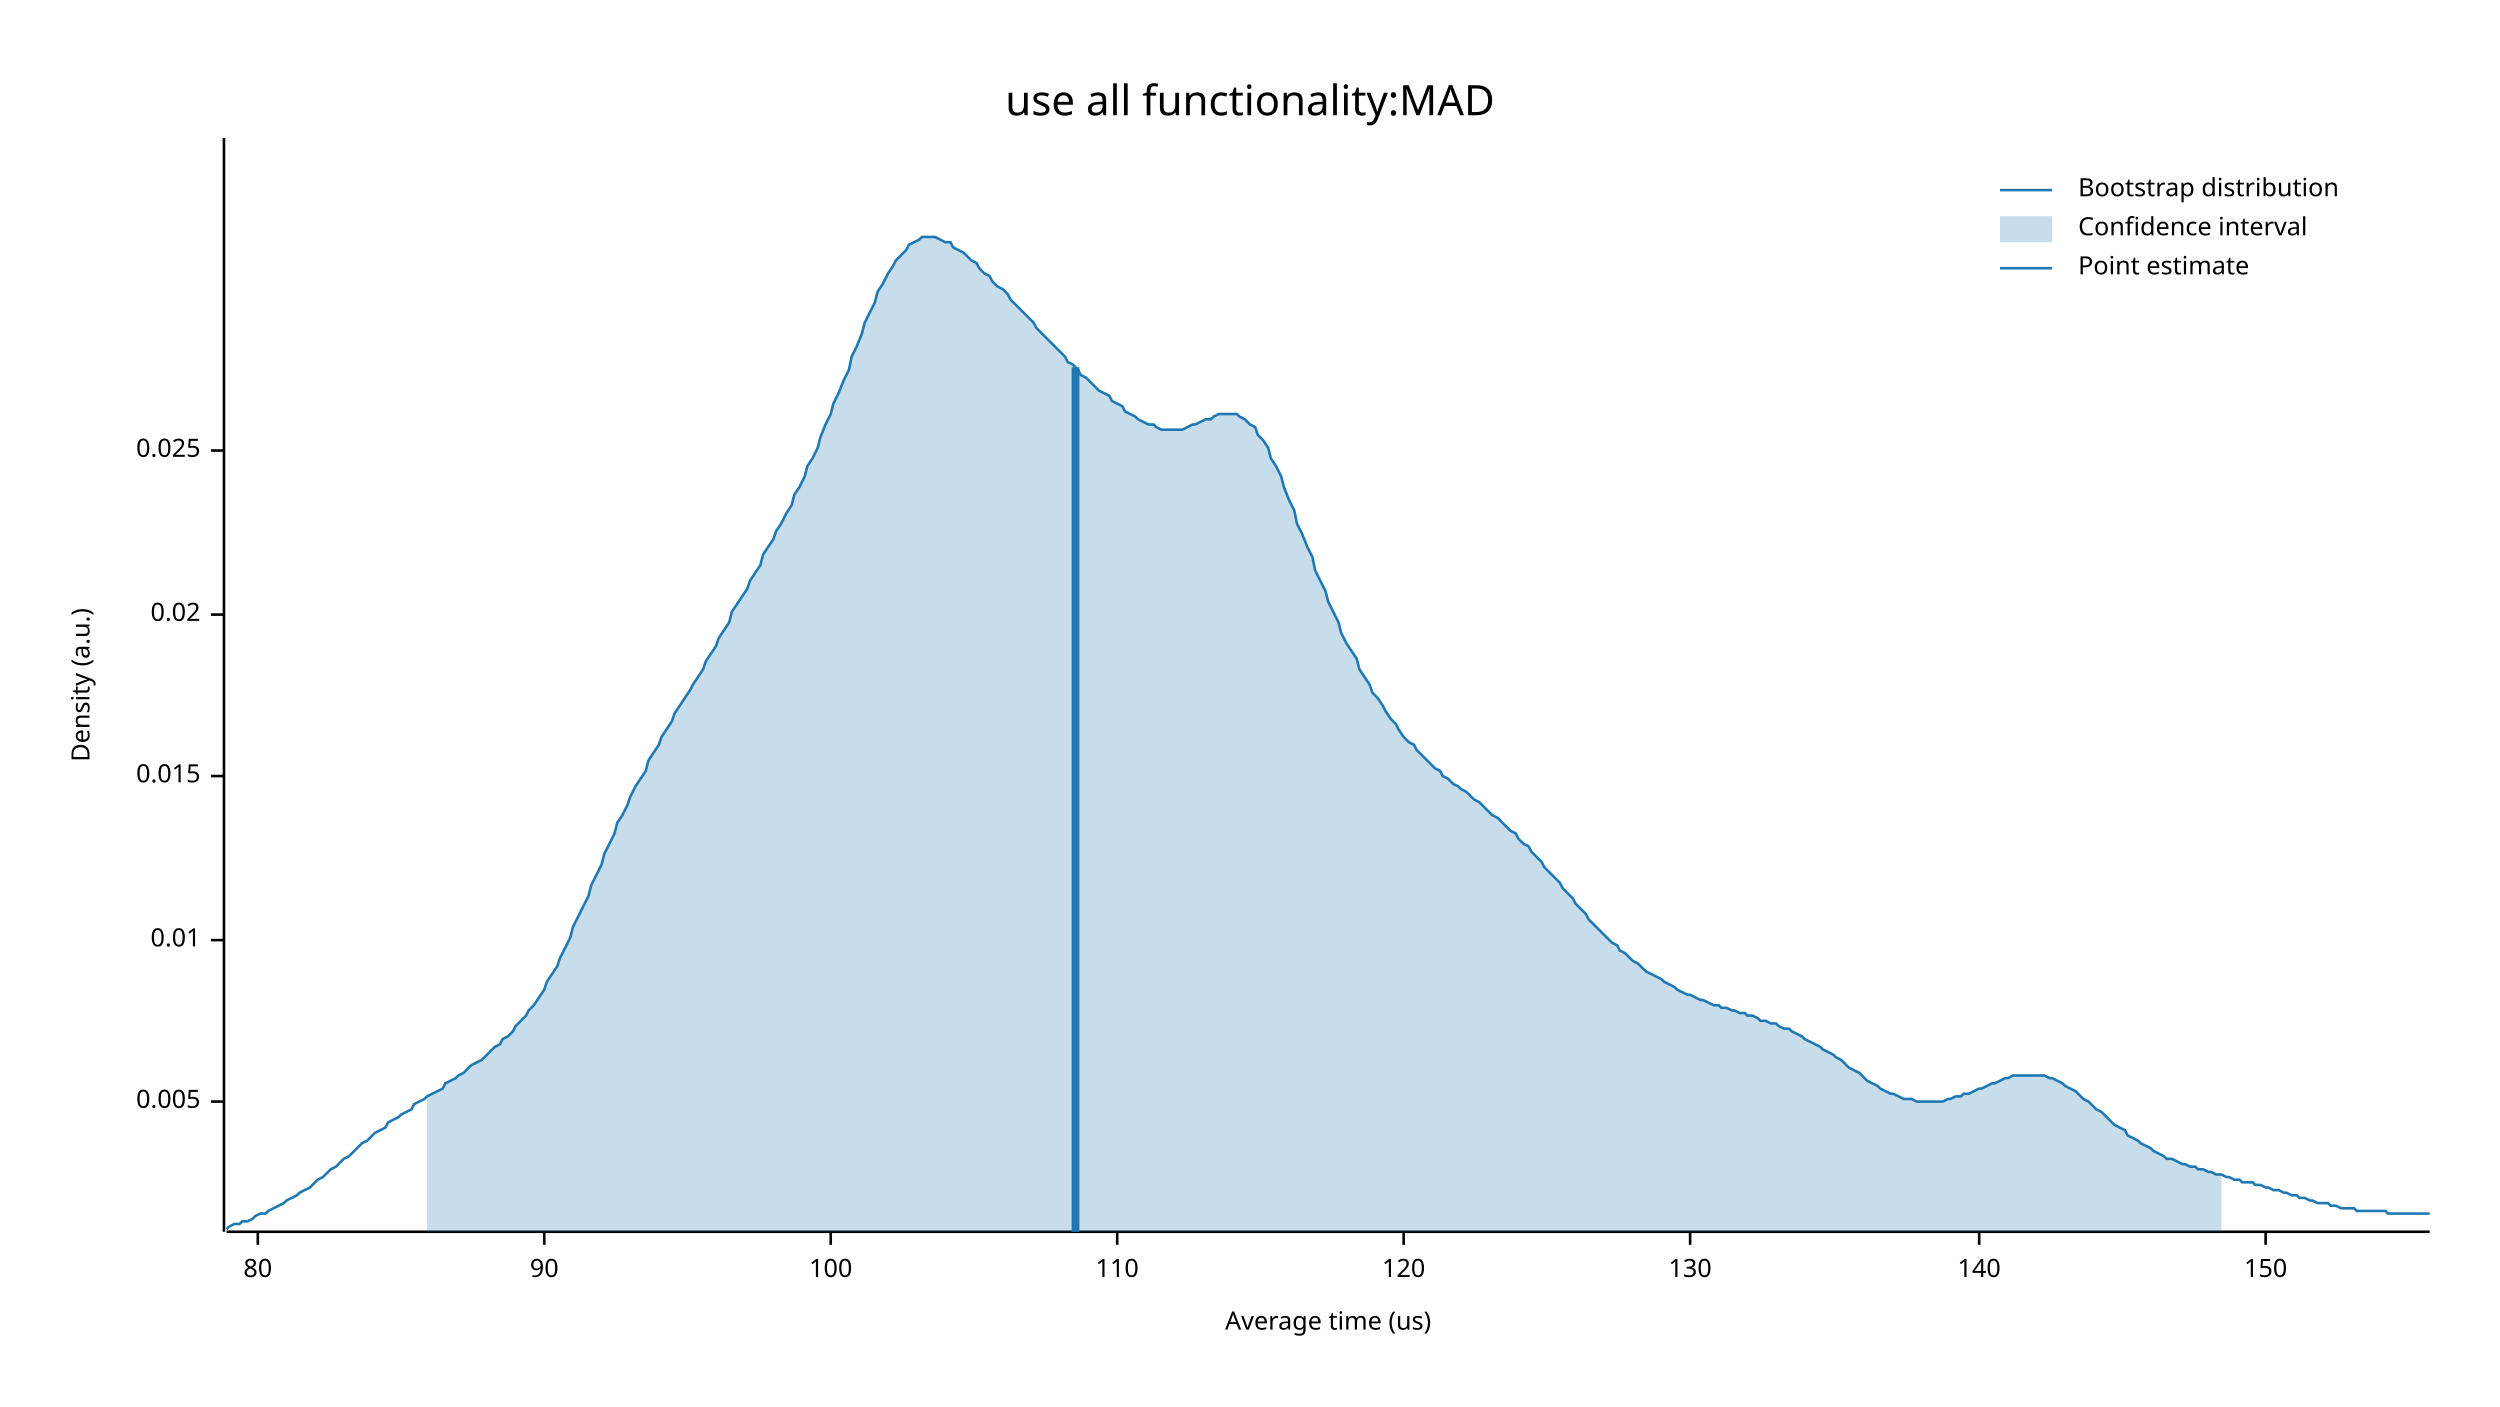
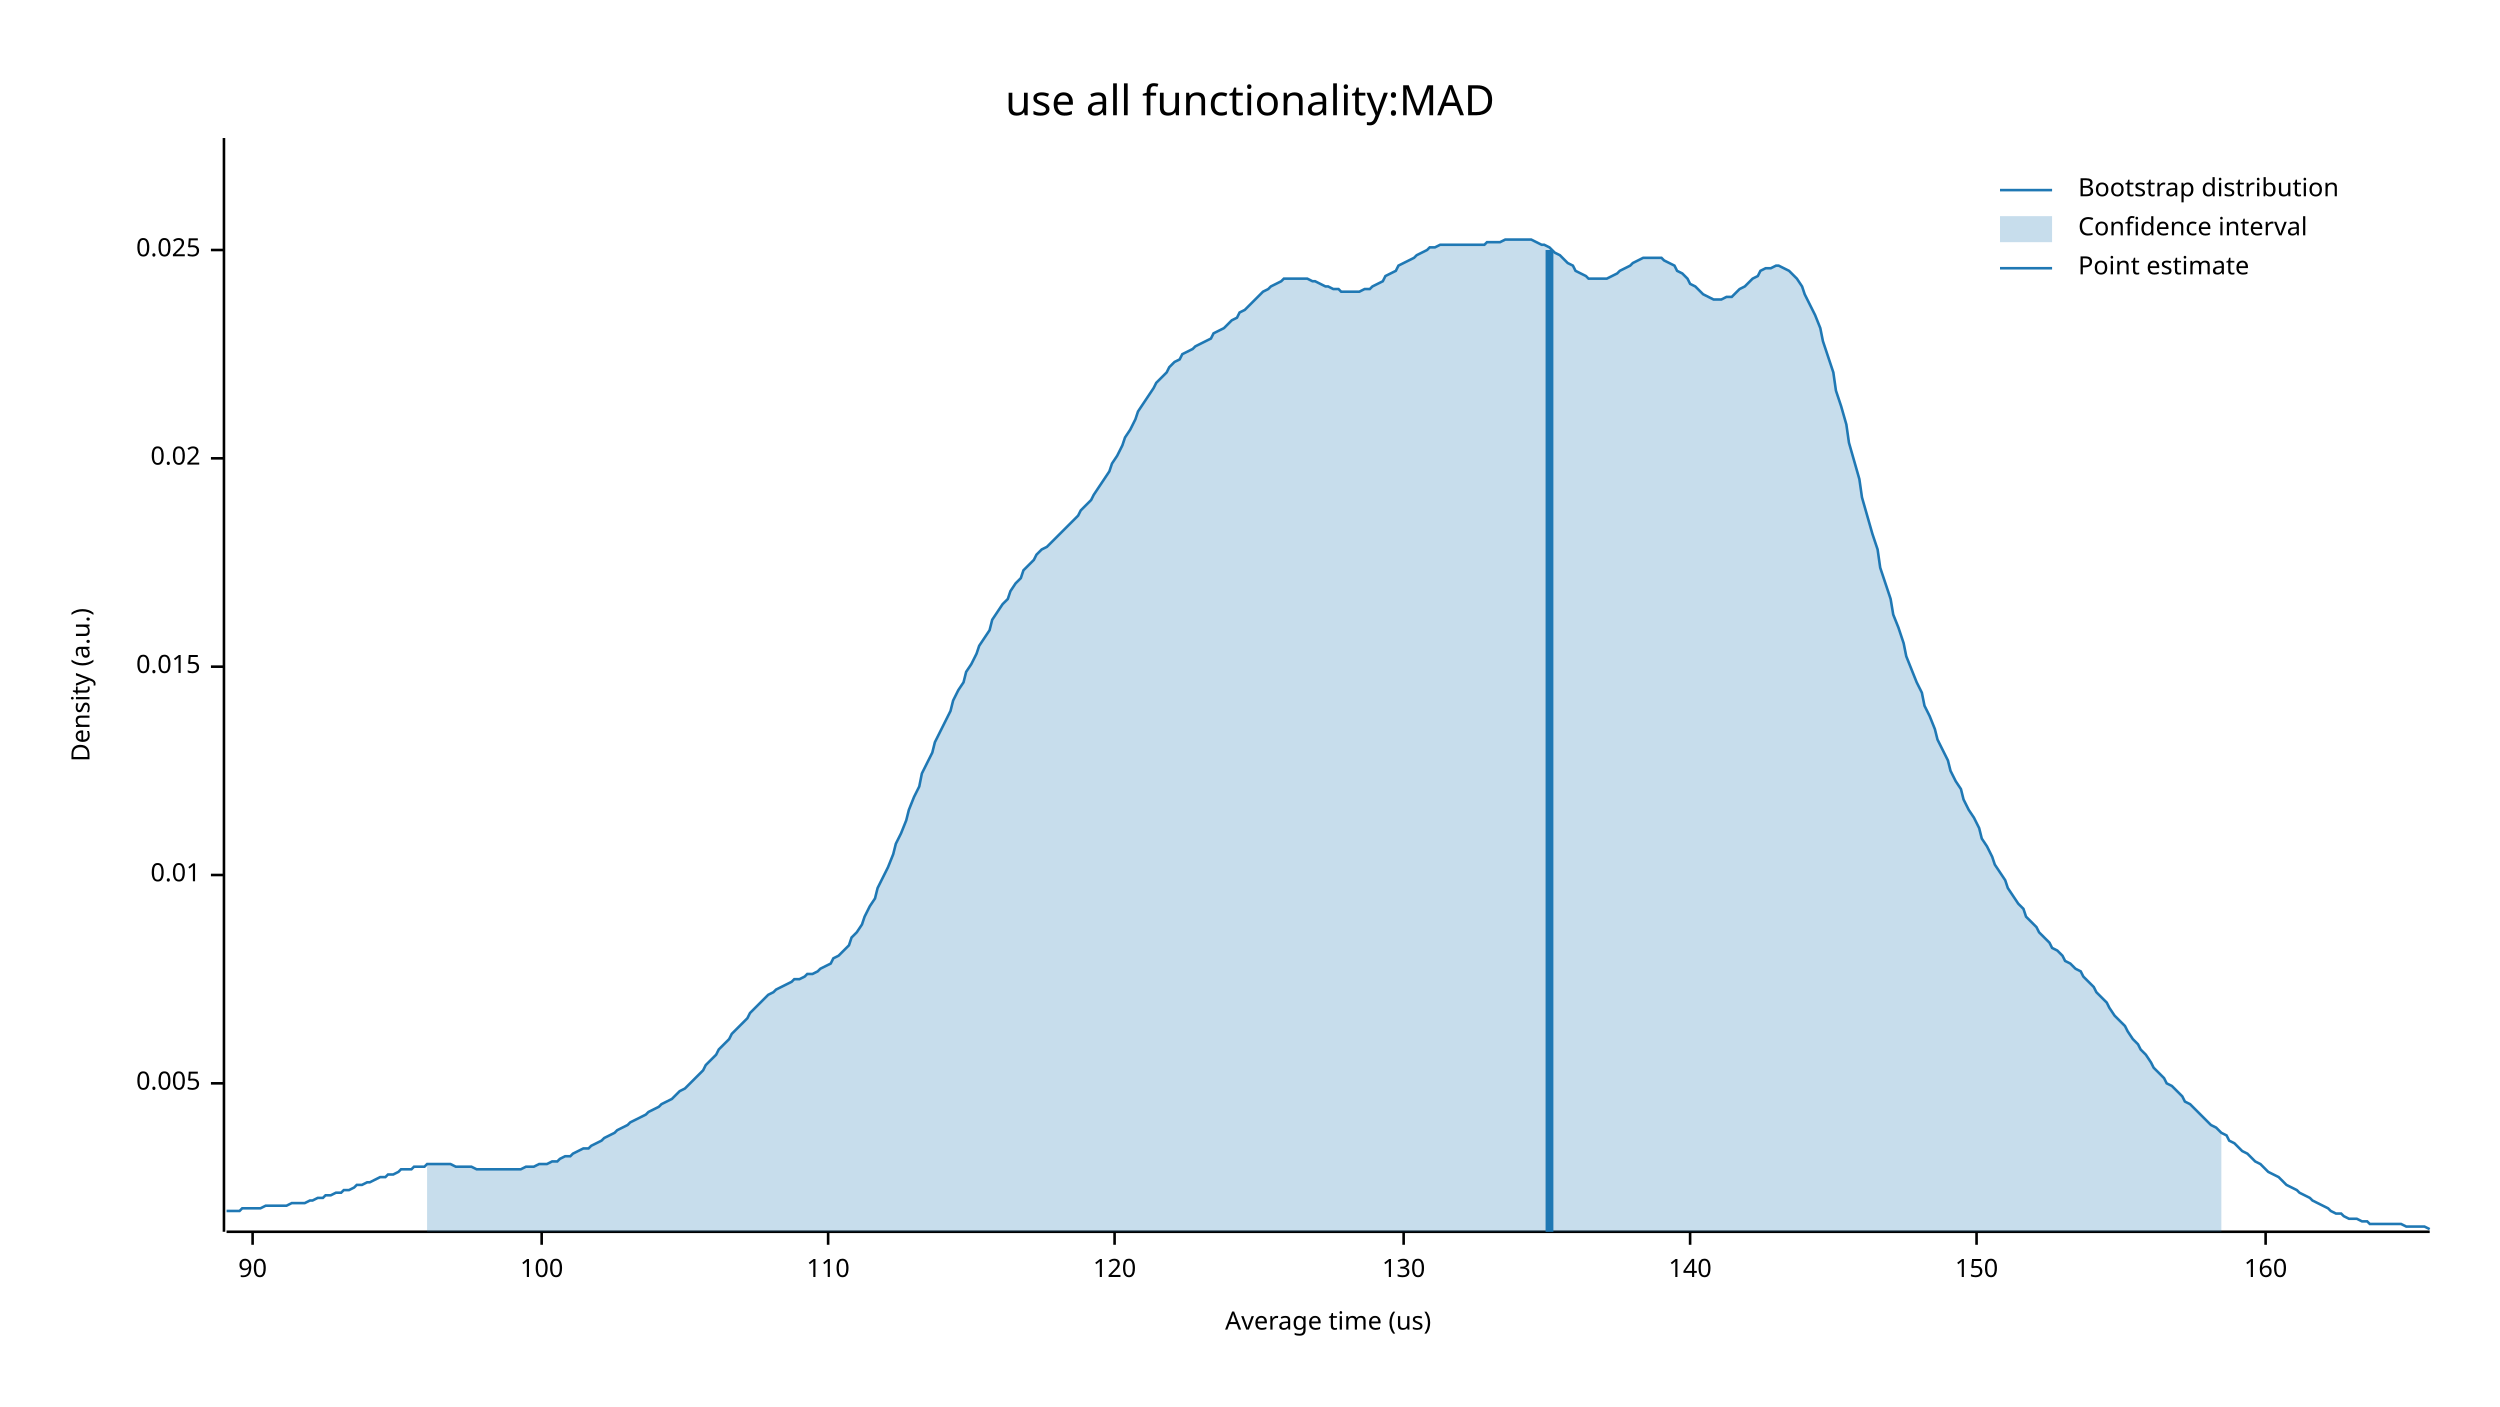
<svg xmlns="http://www.w3.org/2000/svg" width="960" height="540">
  <text x="480" y="32" dy="0.76em" text-anchor="middle" font-family="sans-serif" font-size="16.129" opacity="1" fill="#000000">
use all functionality:MAD
</text>
  <text x="27" y="263" dy="0.76em" text-anchor="middle" font-family="sans-serif" font-size="9.677" opacity="1" fill="#000000" transform="rotate(270, 27, 263)">
Density (a.u.)
</text>
  <text x="510" y="513" dy="-0.5ex" text-anchor="middle" font-family="sans-serif" font-size="9.677" opacity="1" fill="#000000">
Average time (us)
</text>
  <polyline fill="none" opacity="1" stroke="#000000" stroke-width="1" points="86,53 86,473 " />
-   <text x="77" y="423" dy="0.5ex" text-anchor="end" font-family="sans-serif" font-size="9.677" opacity="1" fill="#000000">
+   <text x="77" y="416" dy="0.5ex" text-anchor="end" font-family="sans-serif" font-size="9.677" opacity="1" fill="#000000">
0.005
</text>
-   <polyline fill="none" opacity="1" stroke="#000000" stroke-width="1" points="81,423 86,423 " />
-   <text x="77" y="361" dy="0.5ex" text-anchor="end" font-family="sans-serif" font-size="9.677" opacity="1" fill="#000000">
+   <polyline fill="none" opacity="1" stroke="#000000" stroke-width="1" points="81,416 86,416 " />
+   <text x="77" y="336" dy="0.5ex" text-anchor="end" font-family="sans-serif" font-size="9.677" opacity="1" fill="#000000">
0.01
</text>
-   <polyline fill="none" opacity="1" stroke="#000000" stroke-width="1" points="81,361 86,361 " />
-   <text x="77" y="298" dy="0.5ex" text-anchor="end" font-family="sans-serif" font-size="9.677" opacity="1" fill="#000000">
+   <polyline fill="none" opacity="1" stroke="#000000" stroke-width="1" points="81,336 86,336 " />
+   <text x="77" y="256" dy="0.5ex" text-anchor="end" font-family="sans-serif" font-size="9.677" opacity="1" fill="#000000">
0.015
</text>
-   <polyline fill="none" opacity="1" stroke="#000000" stroke-width="1" points="81,298 86,298 " />
-   <text x="77" y="236" dy="0.5ex" text-anchor="end" font-family="sans-serif" font-size="9.677" opacity="1" fill="#000000">
+   <polyline fill="none" opacity="1" stroke="#000000" stroke-width="1" points="81,256 86,256 " />
+   <text x="77" y="176" dy="0.5ex" text-anchor="end" font-family="sans-serif" font-size="9.677" opacity="1" fill="#000000">
0.02
</text>
-   <polyline fill="none" opacity="1" stroke="#000000" stroke-width="1" points="81,236 86,236 " />
-   <text x="77" y="173" dy="0.5ex" text-anchor="end" font-family="sans-serif" font-size="9.677" opacity="1" fill="#000000">
+   <polyline fill="none" opacity="1" stroke="#000000" stroke-width="1" points="81,176 86,176 " />
+   <text x="77" y="96" dy="0.5ex" text-anchor="end" font-family="sans-serif" font-size="9.677" opacity="1" fill="#000000">
0.025
</text>
-   <polyline fill="none" opacity="1" stroke="#000000" stroke-width="1" points="81,173 86,173 " />
+   <polyline fill="none" opacity="1" stroke="#000000" stroke-width="1" points="81,96 86,96 " />
  <polyline fill="none" opacity="1" stroke="#000000" stroke-width="1" points="87,473 933,473 " />
-   <text x="99" y="483" dy="0.76em" text-anchor="middle" font-family="sans-serif" font-size="9.677" opacity="1" fill="#000000">
- 80
- </text>
-   <polyline fill="none" opacity="1" stroke="#000000" stroke-width="1" points="99,473 99,478 " />
-   <text x="209" y="483" dy="0.76em" text-anchor="middle" font-family="sans-serif" font-size="9.677" opacity="1" fill="#000000">
+   <text x="97" y="483" dy="0.76em" text-anchor="middle" font-family="sans-serif" font-size="9.677" opacity="1" fill="#000000">
90
</text>
-   <polyline fill="none" opacity="1" stroke="#000000" stroke-width="1" points="209,473 209,478 " />
-   <text x="319" y="483" dy="0.76em" text-anchor="middle" font-family="sans-serif" font-size="9.677" opacity="1" fill="#000000">
+   <polyline fill="none" opacity="1" stroke="#000000" stroke-width="1" points="97,473 97,478 " />
+   <text x="208" y="483" dy="0.76em" text-anchor="middle" font-family="sans-serif" font-size="9.677" opacity="1" fill="#000000">
100
</text>
-   <polyline fill="none" opacity="1" stroke="#000000" stroke-width="1" points="319,473 319,478 " />
-   <text x="429" y="483" dy="0.76em" text-anchor="middle" font-family="sans-serif" font-size="9.677" opacity="1" fill="#000000">
+   <polyline fill="none" opacity="1" stroke="#000000" stroke-width="1" points="208,473 208,478 " />
+   <text x="318" y="483" dy="0.76em" text-anchor="middle" font-family="sans-serif" font-size="9.677" opacity="1" fill="#000000">
110
</text>
-   <polyline fill="none" opacity="1" stroke="#000000" stroke-width="1" points="429,473 429,478 " />
+   <polyline fill="none" opacity="1" stroke="#000000" stroke-width="1" points="318,473 318,478 " />
+   <text x="428" y="483" dy="0.76em" text-anchor="middle" font-family="sans-serif" font-size="9.677" opacity="1" fill="#000000">
+ 120
+ </text>
+   <polyline fill="none" opacity="1" stroke="#000000" stroke-width="1" points="428,473 428,478 " />
  <text x="539" y="483" dy="0.76em" text-anchor="middle" font-family="sans-serif" font-size="9.677" opacity="1" fill="#000000">
- 120
+ 130
</text>
  <polyline fill="none" opacity="1" stroke="#000000" stroke-width="1" points="539,473 539,478 " />
  <text x="649" y="483" dy="0.76em" text-anchor="middle" font-family="sans-serif" font-size="9.677" opacity="1" fill="#000000">
- 130
+ 140
</text>
  <polyline fill="none" opacity="1" stroke="#000000" stroke-width="1" points="649,473 649,478 " />
-   <text x="760" y="483" dy="0.76em" text-anchor="middle" font-family="sans-serif" font-size="9.677" opacity="1" fill="#000000">
- 140
- </text>
-   <polyline fill="none" opacity="1" stroke="#000000" stroke-width="1" points="760,473 760,478 " />
-   <text x="870" y="483" dy="0.76em" text-anchor="middle" font-family="sans-serif" font-size="9.677" opacity="1" fill="#000000">
+   <text x="759" y="483" dy="0.76em" text-anchor="middle" font-family="sans-serif" font-size="9.677" opacity="1" fill="#000000">
150
</text>
+   <polyline fill="none" opacity="1" stroke="#000000" stroke-width="1" points="759,473 759,478 " />
+   <text x="870" y="483" dy="0.76em" text-anchor="middle" font-family="sans-serif" font-size="9.677" opacity="1" fill="#000000">
+ 160
+ </text>
  <polyline fill="none" opacity="1" stroke="#000000" stroke-width="1" points="870,473 870,478 " />
-   <polyline fill="none" opacity="1" stroke="#1F78B4" stroke-width="1" points="87,472 88,471 90,470 92,470 93,469 95,469 97,468 98,467 100,466 102,466 103,465 105,464 107,463 109,462 110,461 112,460 114,459 115,458 117,457 119,456 120,455 122,453 124,452 125,451 127,449 129,448 131,446 132,445 134,444 136,442 137,441 139,439 141,438 142,437 144,435 146,434 148,433 149,431 151,430 153,429 154,428 156,427 158,426 159,424 161,423 163,422 164,421 166,420 168,419 170,418 171,416 173,415 175,414 176,413 178,412 180,410 181,409 183,408 185,407 187,405 188,404 190,402 192,401 193,399 195,398 197,396 198,394 200,392 202,390 203,388 205,386 207,383 209,380 210,377 212,374 214,371 215,368 217,364 219,360 220,356 222,352 224,348 226,344 227,340 229,336 231,332 232,328 234,324 236,320 237,316 239,313 241,309 242,306 244,302 246,299 248,296 249,292 251,289 253,286 254,283 256,280 258,277 259,274 261,271 263,268 265,265 266,263 268,260 270,257 271,254 273,251 275,248 276,245 278,242 280,239 281,235 283,232 285,229 287,226 288,223 290,220 292,217 293,213 295,210 297,207 298,204 300,201 302,197 304,194 305,190 307,187 309,183 310,179 312,176 314,172 315,168 317,163 319,159 320,155 322,151 324,146 326,142 327,137 329,133 331,128 332,124 334,120 336,116 337,112 339,109 341,105 343,102 344,100 346,98 348,96 349,94 351,93 353,92 354,91 356,91 358,91 359,91 361,92 363,93 365,93 366,95 368,96 370,97 371,98 373,100 375,101 376,103 378,105 380,106 381,108 383,110 385,111 387,113 388,115 390,117 392,119 393,120 395,122 397,124 398,126 400,128 402,130 404,132 405,133 407,135 409,137 410,139 412,140 414,142 415,144 417,145 419,147 420,148 422,150 424,151 426,152 427,154 429,155 431,156 432,158 434,159 436,160 437,161 439,162 441,163 443,163 444,164 446,165 448,165 449,165 451,165 453,165 454,165 456,164 458,163 459,163 461,162 463,161 465,161 466,160 468,159 470,159 471,159 473,159 475,159 476,160 478,161 480,163 482,164 483,167 485,169 487,172 488,176 490,179 492,183 493,187 495,192 497,196 498,201 500,205 502,210 504,214 505,219 507,223 509,227 510,231 512,235 514,239 515,243 517,247 519,250 521,253 522,257 524,260 526,263 527,266 529,268 531,271 532,273 534,276 536,278 537,280 539,283 541,285 543,286 544,288 546,290 548,292 549,293 551,295 553,296 554,298 556,299 558,301 560,302 561,303 563,304 565,306 566,307 568,308 570,310 571,311 573,313 575,314 576,315 578,317 580,319 582,320 583,322 585,324 587,325 588,327 590,329 592,331 593,333 595,335 597,337 599,339 600,341 602,343 604,345 605,347 607,349 609,351 610,353 612,355 614,357 615,358 617,360 619,362 621,363 622,365 624,366 626,368 627,369 629,370 631,372 632,373 634,374 636,375 638,376 639,377 641,378 643,379 644,380 646,381 648,382 649,382 651,383 653,384 654,384 656,385 658,386 660,386 661,387 663,387 665,388 666,388 668,389 670,389 671,390 673,390 675,391 676,392 678,392 680,393 682,393 683,394 685,395 687,395 688,396 690,397 692,398 693,399 695,400 697,401 699,402 700,403 702,404 704,405 705,406 707,407 709,409 710,410 712,411 714,412 715,413 717,415 719,416 721,417 722,418 724,419 726,420 727,420 729,421 731,422 732,422 734,422 736,423 738,423 739,423 741,423 743,423 744,423 746,423 748,422 749,422 751,421 753,421 754,420 756,420 758,419 760,418 761,418 763,417 765,416 766,416 768,415 770,414 771,414 773,413 775,413 777,413 778,413 780,413 782,413 783,413 785,413 787,414 788,414 790,415 792,416 793,417 795,418 797,419 799,421 800,422 802,423 804,425 805,426 807,427 809,429 810,430 812,432 814,433 816,434 817,436 819,437 821,438 822,439 824,440 826,441 827,442 829,443 831,444 832,445 834,445 836,446 838,447 839,447 841,448 843,448 844,449 846,449 848,450 849,450 851,451 853,451 855,452 856,452 858,453 860,453 861,454 863,454 865,454 866,455 868,455 870,456 871,456 873,457 875,457 877,458 878,458 880,459 882,459 883,460 885,460 887,461 888,461 890,462 892,462 894,462 895,463 897,463 899,464 900,464 902,464 904,464 905,465 907,465 909,465 910,465 912,465 914,465 916,465 917,466 919,466 921,466 922,466 924,466 926,466 927,466 929,466 931,466 933,466 " />
-   <polygon opacity="0.25" fill="#1F78B4" points="164,421 166,420 168,419 170,418 171,416 173,415 175,414 176,413 178,412 180,410 181,409 183,408 185,407 187,405 188,404 190,402 192,401 193,399 195,398 197,396 198,394 200,392 202,390 203,388 205,386 207,383 209,380 210,377 212,374 214,371 215,368 217,364 219,360 220,356 222,352 224,348 226,344 227,340 229,336 231,332 232,328 234,324 236,320 237,316 239,313 241,309 242,306 244,302 246,299 248,296 249,292 251,289 253,286 254,283 256,280 258,277 259,274 261,271 263,268 265,265 266,263 268,260 270,257 271,254 273,251 275,248 276,245 278,242 280,239 281,235 283,232 285,229 287,226 288,223 290,220 292,217 293,213 295,210 297,207 298,204 300,201 302,197 304,194 305,190 307,187 309,183 310,179 312,176 314,172 315,168 317,163 319,159 320,155 322,151 324,146 326,142 327,137 329,133 331,128 332,124 334,120 336,116 337,112 339,109 341,105 343,102 344,100 346,98 348,96 349,94 351,93 353,92 354,91 356,91 358,91 359,91 361,92 363,93 365,93 366,95 368,96 370,97 371,98 373,100 375,101 376,103 378,105 380,106 381,108 383,110 385,111 387,113 388,115 390,117 392,119 393,120 395,122 397,124 398,126 400,128 402,130 404,132 405,133 407,135 409,137 410,139 412,140 414,142 415,144 417,145 419,147 420,148 422,150 424,151 426,152 427,154 429,155 431,156 432,158 434,159 436,160 437,161 439,162 441,163 443,163 444,164 446,165 448,165 449,165 451,165 453,165 454,165 456,164 458,163 459,163 461,162 463,161 465,161 466,160 468,159 470,159 471,159 473,159 475,159 476,160 478,161 480,163 482,164 483,167 485,169 487,172 488,176 490,179 492,183 493,187 495,192 497,196 498,201 500,205 502,210 504,214 505,219 507,223 509,227 510,231 512,235 514,239 515,243 517,247 519,250 521,253 522,257 524,260 526,263 527,266 529,268 531,271 532,273 534,276 536,278 537,280 539,283 541,285 543,286 544,288 546,290 548,292 549,293 551,295 553,296 554,298 556,299 558,301 560,302 561,303 563,304 565,306 566,307 568,308 570,310 571,311 573,313 575,314 576,315 578,317 580,319 582,320 583,322 585,324 587,325 588,327 590,329 592,331 593,333 595,335 597,337 599,339 600,341 602,343 604,345 605,347 607,349 609,351 610,353 612,355 614,357 615,358 617,360 619,362 621,363 622,365 624,366 626,368 627,369 629,370 631,372 632,373 634,374 636,375 638,376 639,377 641,378 643,379 644,380 646,381 648,382 649,382 651,383 653,384 654,384 656,385 658,386 660,386 661,387 663,387 665,388 666,388 668,389 670,389 671,390 673,390 675,391 676,392 678,392 680,393 682,393 683,394 685,395 687,395 688,396 690,397 692,398 693,399 695,400 697,401 699,402 700,403 702,404 704,405 705,406 707,407 709,409 710,410 712,411 714,412 715,413 717,415 719,416 721,417 722,418 724,419 726,420 727,420 729,421 731,422 732,422 734,422 736,423 738,423 739,423 741,423 743,423 744,423 746,423 748,422 749,422 751,421 753,421 754,420 756,420 758,419 760,418 761,418 763,417 765,416 766,416 768,415 770,414 771,414 773,413 775,413 777,413 778,413 780,413 782,413 783,413 785,413 787,414 788,414 790,415 792,416 793,417 795,418 797,419 799,421 800,422 802,423 804,425 805,426 807,427 809,429 810,430 812,432 814,433 816,434 817,436 819,437 821,438 822,439 824,440 826,441 827,442 829,443 831,444 832,445 834,445 836,446 838,447 839,447 841,448 843,448 844,449 846,449 848,450 849,450 851,451 853,451 853,473 164,473 " />
-   <polyline fill="none" opacity="1" stroke="#1F78B4" stroke-width="3" points="413,473 413,141 " />
+   <polyline fill="none" opacity="1" stroke="#1F78B4" stroke-width="1" points="87,465 88,465 90,465 92,465 93,464 95,464 97,464 98,464 100,464 102,463 103,463 105,463 107,463 109,463 110,463 112,462 114,462 115,462 117,462 119,461 120,461 122,460 124,460 125,459 127,459 129,458 131,458 132,457 134,457 136,456 137,455 139,455 141,454 142,454 144,453 146,452 148,452 149,451 151,451 153,450 154,449 156,449 158,449 159,448 161,448 163,448 164,447 166,447 168,447 170,447 171,447 173,447 175,448 176,448 178,448 180,448 181,448 183,449 185,449 187,449 188,449 190,449 192,449 193,449 195,449 197,449 198,449 200,449 202,448 203,448 205,448 207,447 209,447 210,447 212,446 214,446 215,445 217,444 219,444 220,443 222,442 224,441 226,441 227,440 229,439 231,438 232,437 234,436 236,435 237,434 239,433 241,432 242,431 244,430 246,429 248,428 249,427 251,426 253,425 254,424 256,423 258,422 259,421 261,419 263,418 265,416 266,415 268,413 270,411 271,409 273,407 275,405 276,403 278,401 280,399 281,397 283,395 285,393 287,391 288,389 290,387 292,385 293,384 295,382 297,381 298,380 300,379 302,378 304,377 305,376 307,376 309,375 310,374 312,374 314,373 315,372 317,371 319,370 320,368 322,367 324,365 326,363 327,360 329,358 331,355 332,352 334,348 336,345 337,341 339,337 341,333 343,328 344,324 346,320 348,315 349,311 351,306 353,302 354,297 356,293 358,289 359,285 361,281 363,277 365,273 366,269 368,265 370,262 371,258 373,255 375,251 376,248 378,245 380,242 381,238 383,235 385,232 387,230 388,227 390,224 392,222 393,219 395,217 397,215 398,213 400,211 402,210 404,208 405,207 407,205 409,203 410,202 412,200 414,198 415,196 417,194 419,192 420,190 422,187 424,184 426,181 427,178 429,175 431,171 432,168 434,165 436,161 437,158 439,155 441,152 443,149 444,147 446,145 448,143 449,141 451,139 453,138 454,136 456,135 458,134 459,133 461,132 463,131 465,130 466,128 468,127 470,126 471,125 473,123 475,122 476,120 478,119 480,117 482,115 483,114 485,112 487,111 488,110 490,109 492,108 493,107 495,107 497,107 498,107 500,107 502,107 504,108 505,108 507,109 509,110 510,110 512,111 514,111 515,112 517,112 519,112 521,112 522,112 524,111 526,111 527,110 529,109 531,108 532,106 534,105 536,104 537,102 539,101 541,100 543,99 544,98 546,97 548,96 549,95 551,95 553,94 554,94 556,94 558,94 560,94 561,94 563,94 565,94 566,94 568,94 570,94 571,93 573,93 575,93 576,93 578,92 580,92 582,92 583,92 585,92 587,92 588,92 590,93 592,94 593,94 595,95 597,97 599,98 600,99 602,101 604,102 605,104 607,105 609,106 610,107 612,107 614,107 615,107 617,107 619,106 621,105 622,104 624,103 626,102 627,101 629,100 631,99 632,99 634,99 636,99 638,99 639,100 641,101 643,102 644,104 646,105 648,107 649,109 651,110 653,112 654,113 656,114 658,115 660,115 661,115 663,114 665,114 666,113 668,111 670,110 671,109 673,107 675,106 676,104 678,103 680,103 682,102 683,102 685,103 687,104 688,105 690,107 692,110 693,113 695,117 697,121 699,126 700,131 702,137 704,143 705,150 707,156 709,163 710,170 712,177 714,184 715,191 717,198 719,205 721,211 722,218 724,224 726,230 727,236 729,241 731,247 732,252 734,257 736,262 738,266 739,271 741,275 743,280 744,284 746,288 748,292 749,296 751,300 753,303 754,307 756,311 758,314 760,318 761,322 763,325 765,329 766,332 768,335 770,338 771,341 773,344 775,347 777,349 778,352 780,354 782,356 783,358 785,360 787,362 788,364 790,365 792,367 793,369 795,370 797,372 799,373 800,375 802,377 804,379 805,381 807,383 809,385 810,387 812,390 814,392 816,394 817,396 819,399 821,401 822,403 824,405 826,408 827,410 829,412 831,414 832,416 834,417 836,419 838,421 839,423 841,424 843,426 844,427 846,429 848,431 849,432 851,433 853,435 855,436 856,438 858,439 860,441 861,442 863,443 865,445 866,446 868,447 870,449 871,450 873,451 875,452 877,454 878,455 880,456 882,457 883,458 885,459 887,460 888,461 890,462 892,463 894,464 895,465 897,466 899,466 900,467 902,468 904,468 905,468 907,469 909,469 910,470 912,470 914,470 916,470 917,470 919,470 921,470 922,470 924,471 926,471 927,471 929,471 931,471 933,472 " />
+   <polygon opacity="0.25" fill="#1F78B4" points="164,447 166,447 168,447 170,447 171,447 173,447 175,448 176,448 178,448 180,448 181,448 183,449 185,449 187,449 188,449 190,449 192,449 193,449 195,449 197,449 198,449 200,449 202,448 203,448 205,448 207,447 209,447 210,447 212,446 214,446 215,445 217,444 219,444 220,443 222,442 224,441 226,441 227,440 229,439 231,438 232,437 234,436 236,435 237,434 239,433 241,432 242,431 244,430 246,429 248,428 249,427 251,426 253,425 254,424 256,423 258,422 259,421 261,419 263,418 265,416 266,415 268,413 270,411 271,409 273,407 275,405 276,403 278,401 280,399 281,397 283,395 285,393 287,391 288,389 290,387 292,385 293,384 295,382 297,381 298,380 300,379 302,378 304,377 305,376 307,376 309,375 310,374 312,374 314,373 315,372 317,371 319,370 320,368 322,367 324,365 326,363 327,360 329,358 331,355 332,352 334,348 336,345 337,341 339,337 341,333 343,328 344,324 346,320 348,315 349,311 351,306 353,302 354,297 356,293 358,289 359,285 361,281 363,277 365,273 366,269 368,265 370,262 371,258 373,255 375,251 376,248 378,245 380,242 381,238 383,235 385,232 387,230 388,227 390,224 392,222 393,219 395,217 397,215 398,213 400,211 402,210 404,208 405,207 407,205 409,203 410,202 412,200 414,198 415,196 417,194 419,192 420,190 422,187 424,184 426,181 427,178 429,175 431,171 432,168 434,165 436,161 437,158 439,155 441,152 443,149 444,147 446,145 448,143 449,141 451,139 453,138 454,136 456,135 458,134 459,133 461,132 463,131 465,130 466,128 468,127 470,126 471,125 473,123 475,122 476,120 478,119 480,117 482,115 483,114 485,112 487,111 488,110 490,109 492,108 493,107 495,107 497,107 498,107 500,107 502,107 504,108 505,108 507,109 509,110 510,110 512,111 514,111 515,112 517,112 519,112 521,112 522,112 524,111 526,111 527,110 529,109 531,108 532,106 534,105 536,104 537,102 539,101 541,100 543,99 544,98 546,97 548,96 549,95 551,95 553,94 554,94 556,94 558,94 560,94 561,94 563,94 565,94 566,94 568,94 570,94 571,93 573,93 575,93 576,93 578,92 580,92 582,92 583,92 585,92 587,92 588,92 590,93 592,94 593,94 595,95 597,97 599,98 600,99 602,101 604,102 605,104 607,105 609,106 610,107 612,107 614,107 615,107 617,107 619,106 621,105 622,104 624,103 626,102 627,101 629,100 631,99 632,99 634,99 636,99 638,99 639,100 641,101 643,102 644,104 646,105 648,107 649,109 651,110 653,112 654,113 656,114 658,115 660,115 661,115 663,114 665,114 666,113 668,111 670,110 671,109 673,107 675,106 676,104 678,103 680,103 682,102 683,102 685,103 687,104 688,105 690,107 692,110 693,113 695,117 697,121 699,126 700,131 702,137 704,143 705,150 707,156 709,163 710,170 712,177 714,184 715,191 717,198 719,205 721,211 722,218 724,224 726,230 727,236 729,241 731,247 732,252 734,257 736,262 738,266 739,271 741,275 743,280 744,284 746,288 748,292 749,296 751,300 753,303 754,307 756,311 758,314 760,318 761,322 763,325 765,329 766,332 768,335 770,338 771,341 773,344 775,347 777,349 778,352 780,354 782,356 783,358 785,360 787,362 788,364 790,365 792,367 793,369 795,370 797,372 799,373 800,375 802,377 804,379 805,381 807,383 809,385 810,387 812,390 814,392 816,394 817,396 819,399 821,401 822,403 824,405 826,408 827,410 829,412 831,414 832,416 834,417 836,419 838,421 839,423 841,424 843,426 844,427 846,429 848,431 849,432 851,433 853,435 853,473 164,473 " />
+   <polyline fill="none" opacity="1" stroke="#1F78B4" stroke-width="3" points="595,473 595,96 " />
  <text x="798" y="68" dy="0.76em" text-anchor="start" font-family="sans-serif" font-size="9.677" opacity="1" fill="#000000">
Bootstrap distribution
</text>
  <text x="798" y="83" dy="0.76em" text-anchor="start" font-family="sans-serif" font-size="9.677" opacity="1" fill="#000000">
Confidence interval
</text>
  <text x="798" y="98" dy="0.76em" text-anchor="start" font-family="sans-serif" font-size="9.677" opacity="1" fill="#000000">
Point estimate
</text>
  <polyline fill="none" opacity="1" stroke="#1F78B4" stroke-width="1" points="768,73 788,73 " />
  <rect x="768" y="83" width="20" height="10" opacity="0.25" fill="#1F78B4" stroke="none" />
  <polyline fill="none" opacity="1" stroke="#1F78B4" stroke-width="1" points="768,103 788,103 " />
</svg>
